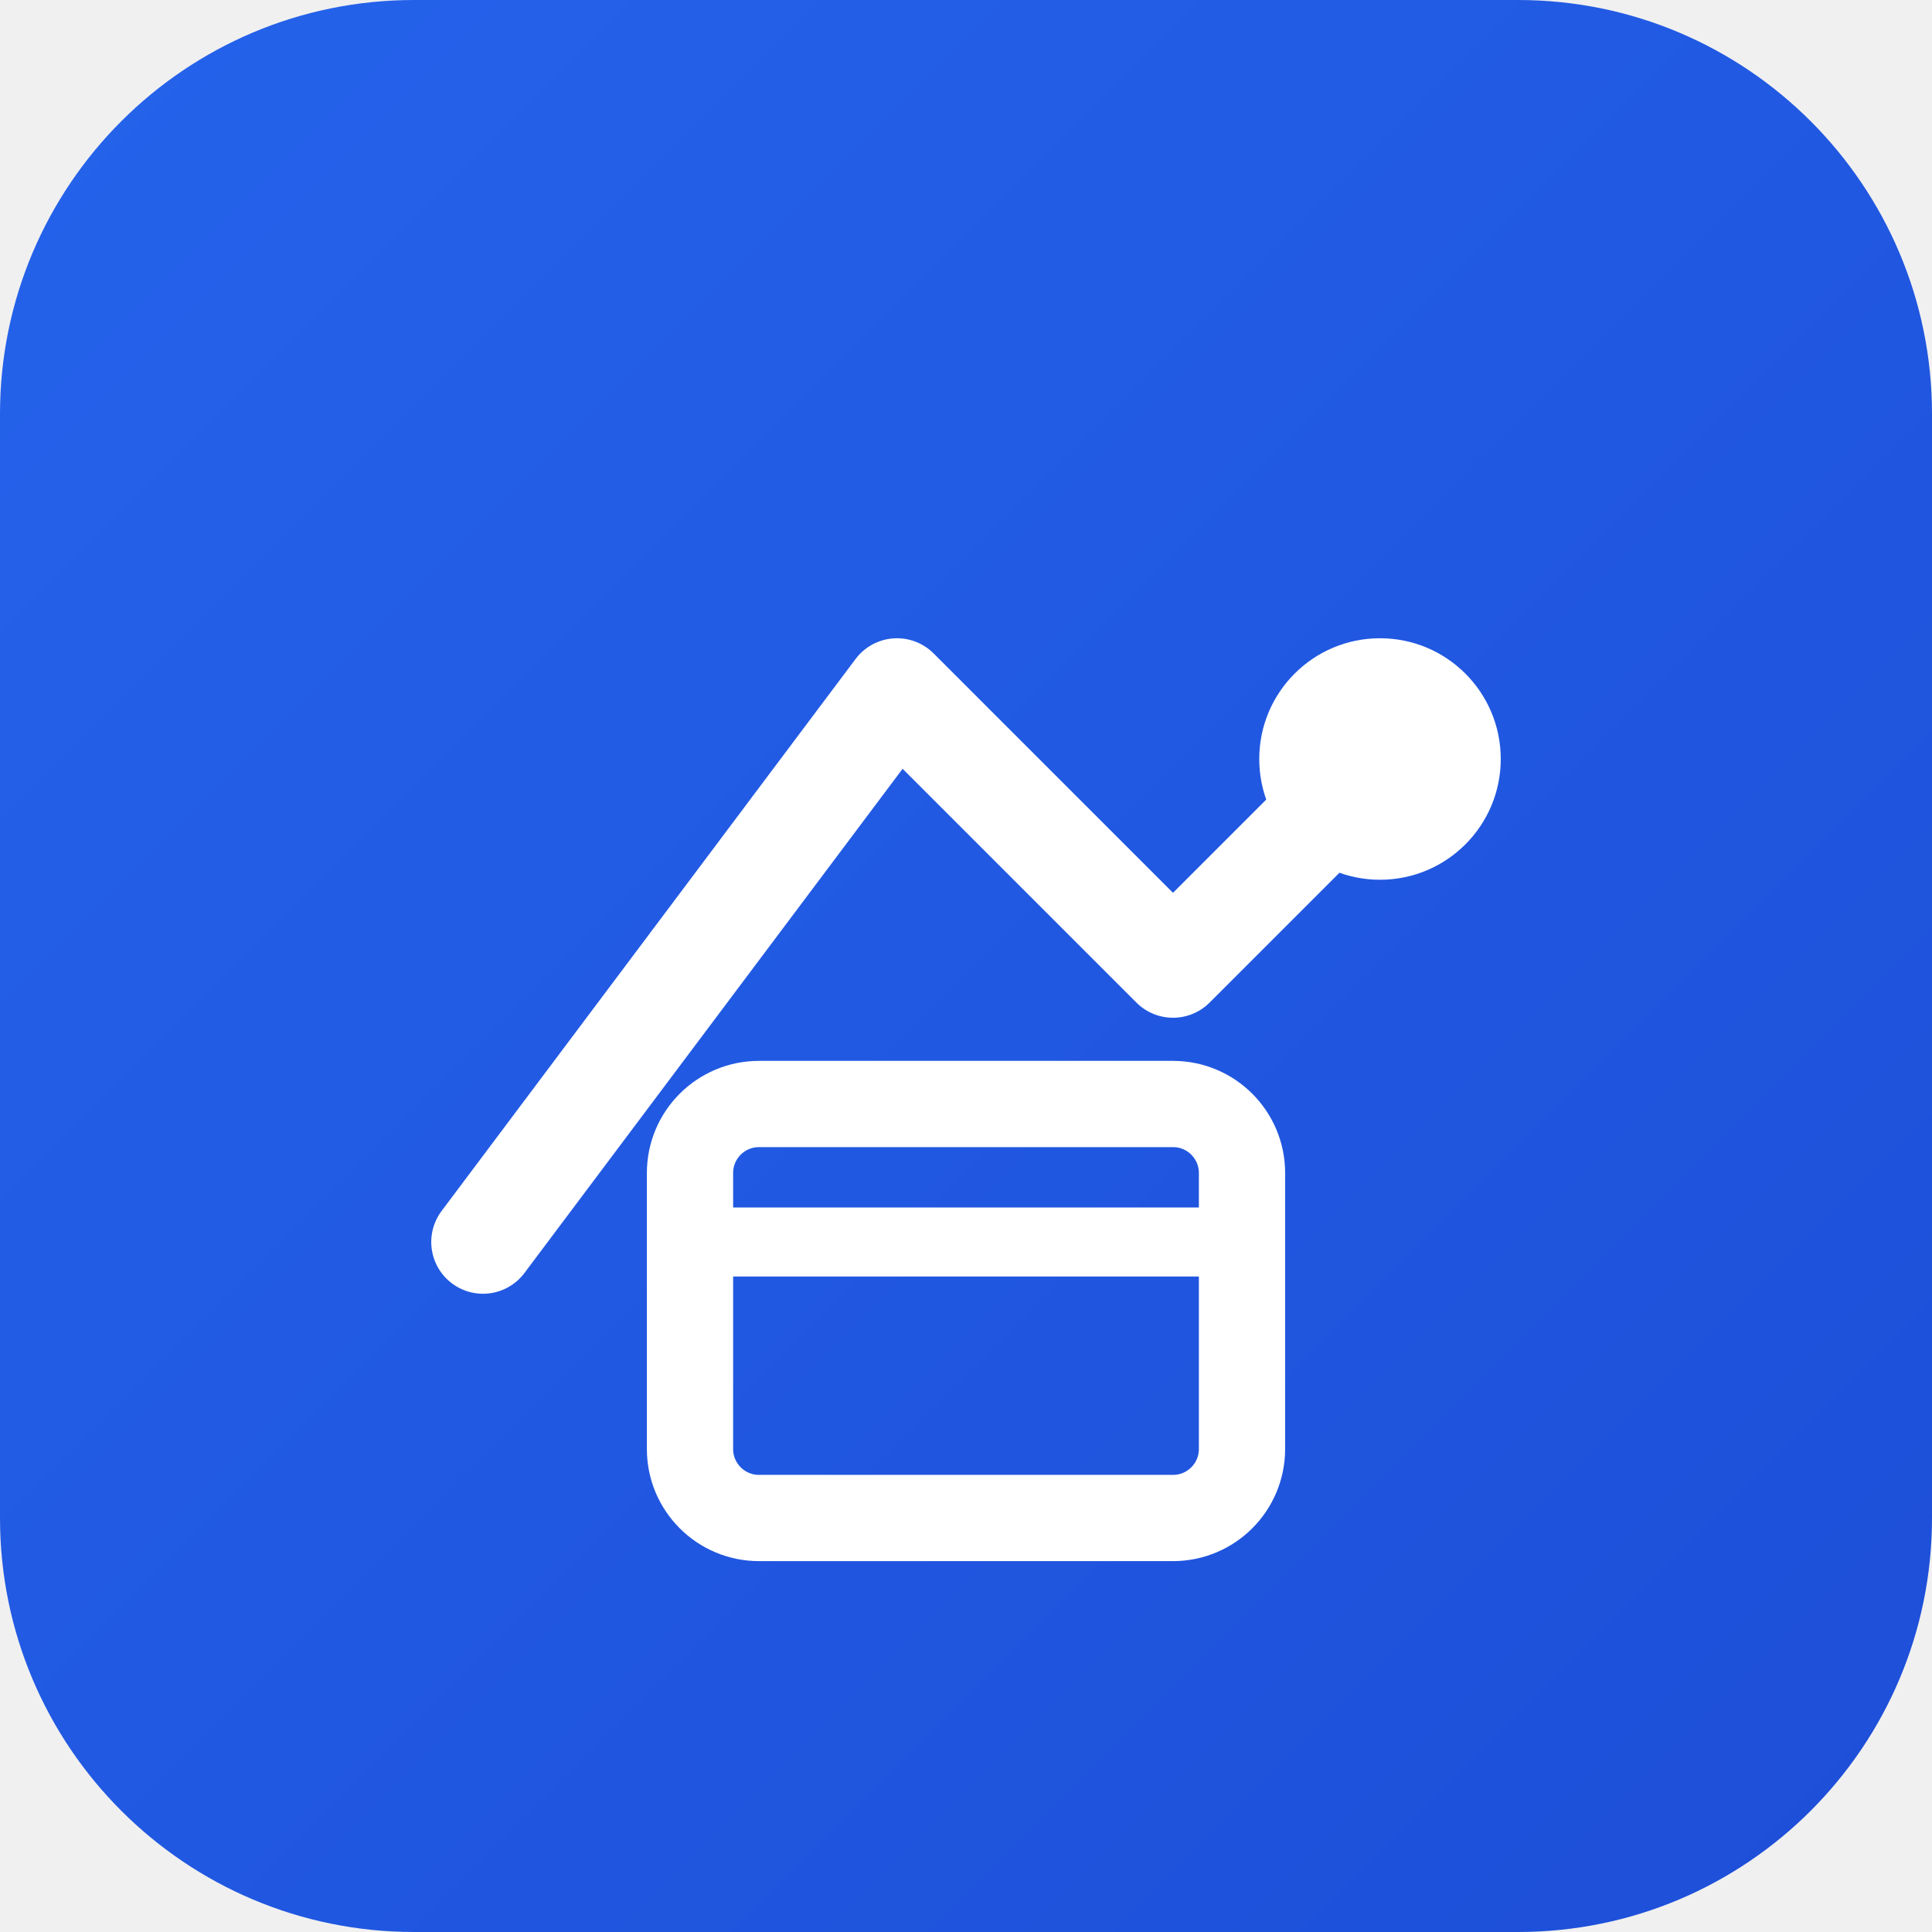
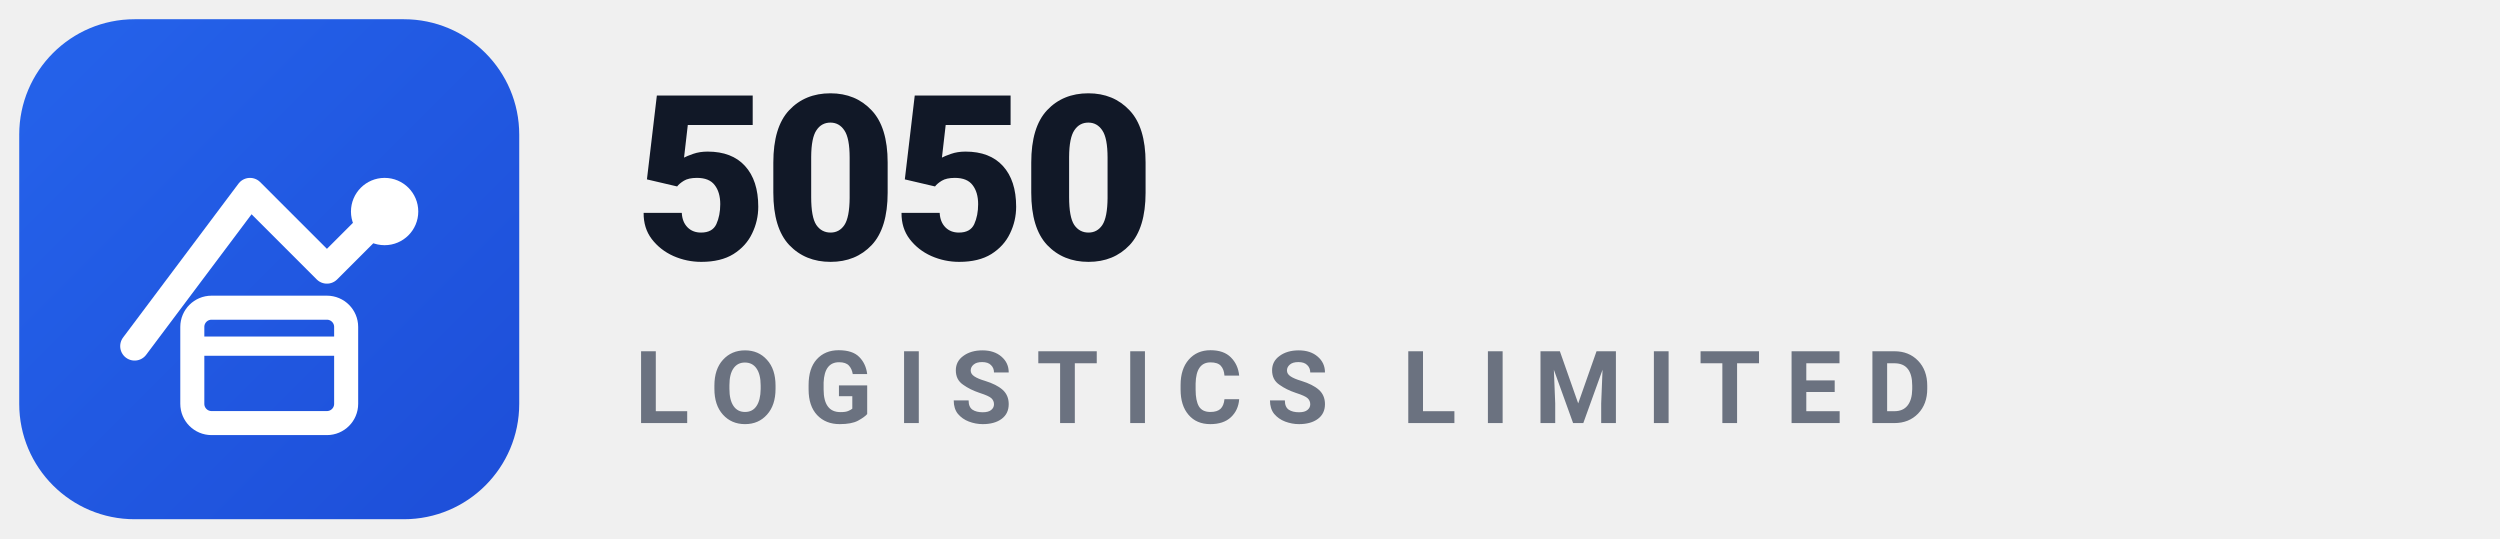
- <svg xmlns="http://www.w3.org/2000/svg" viewBox="0 0 56 56">
+ <svg xmlns="http://www.w3.org/2000/svg" viewBox="0 0 260 56" role="img" aria-label="5050 Logistics Limited">
  <defs>
    <linearGradient id="bg" x1="0" y1="0" x2="1" y2="1">
      <stop offset="0" stop-color="#2563eb" />
      <stop offset="1" stop-color="#1d4ed8" />
    </linearGradient>
  </defs>
-   <rect width="56" height="56" rx="12" fill="url(#bg)" />
+   <rect x="2" y="2" width="52" height="52" rx="12" fill="url(#bg)" />
  <path d="M14 36 L26 20 L34 28 L40 22" fill="none" stroke="#fff" stroke-width="3" stroke-linecap="round" stroke-linejoin="round" />
  <circle cx="40" cy="22" r="3.5" fill="#fff" />
  <rect x="20" y="32" width="16" height="12" rx="2" fill="none" stroke="#fff" stroke-width="2.5" />
  <path d="M20 36 H36" stroke="#fff" stroke-width="2" />
+   <text x="66" y="27" font-family="ui-sans-serif, system-ui, -apple-system, 'Segoe UI', Roboto, sans-serif" font-size="24" font-weight="800" fill="#111827" letter-spacing="-0.5">5050</text>
+   <text x="66" y="44" font-family="ui-sans-serif, system-ui, -apple-system, 'Segoe UI', Roboto, sans-serif" font-size="10.5" font-weight="700" fill="#6b7280" letter-spacing="2.5">LOGISTICS LIMITED</text>
</svg>
